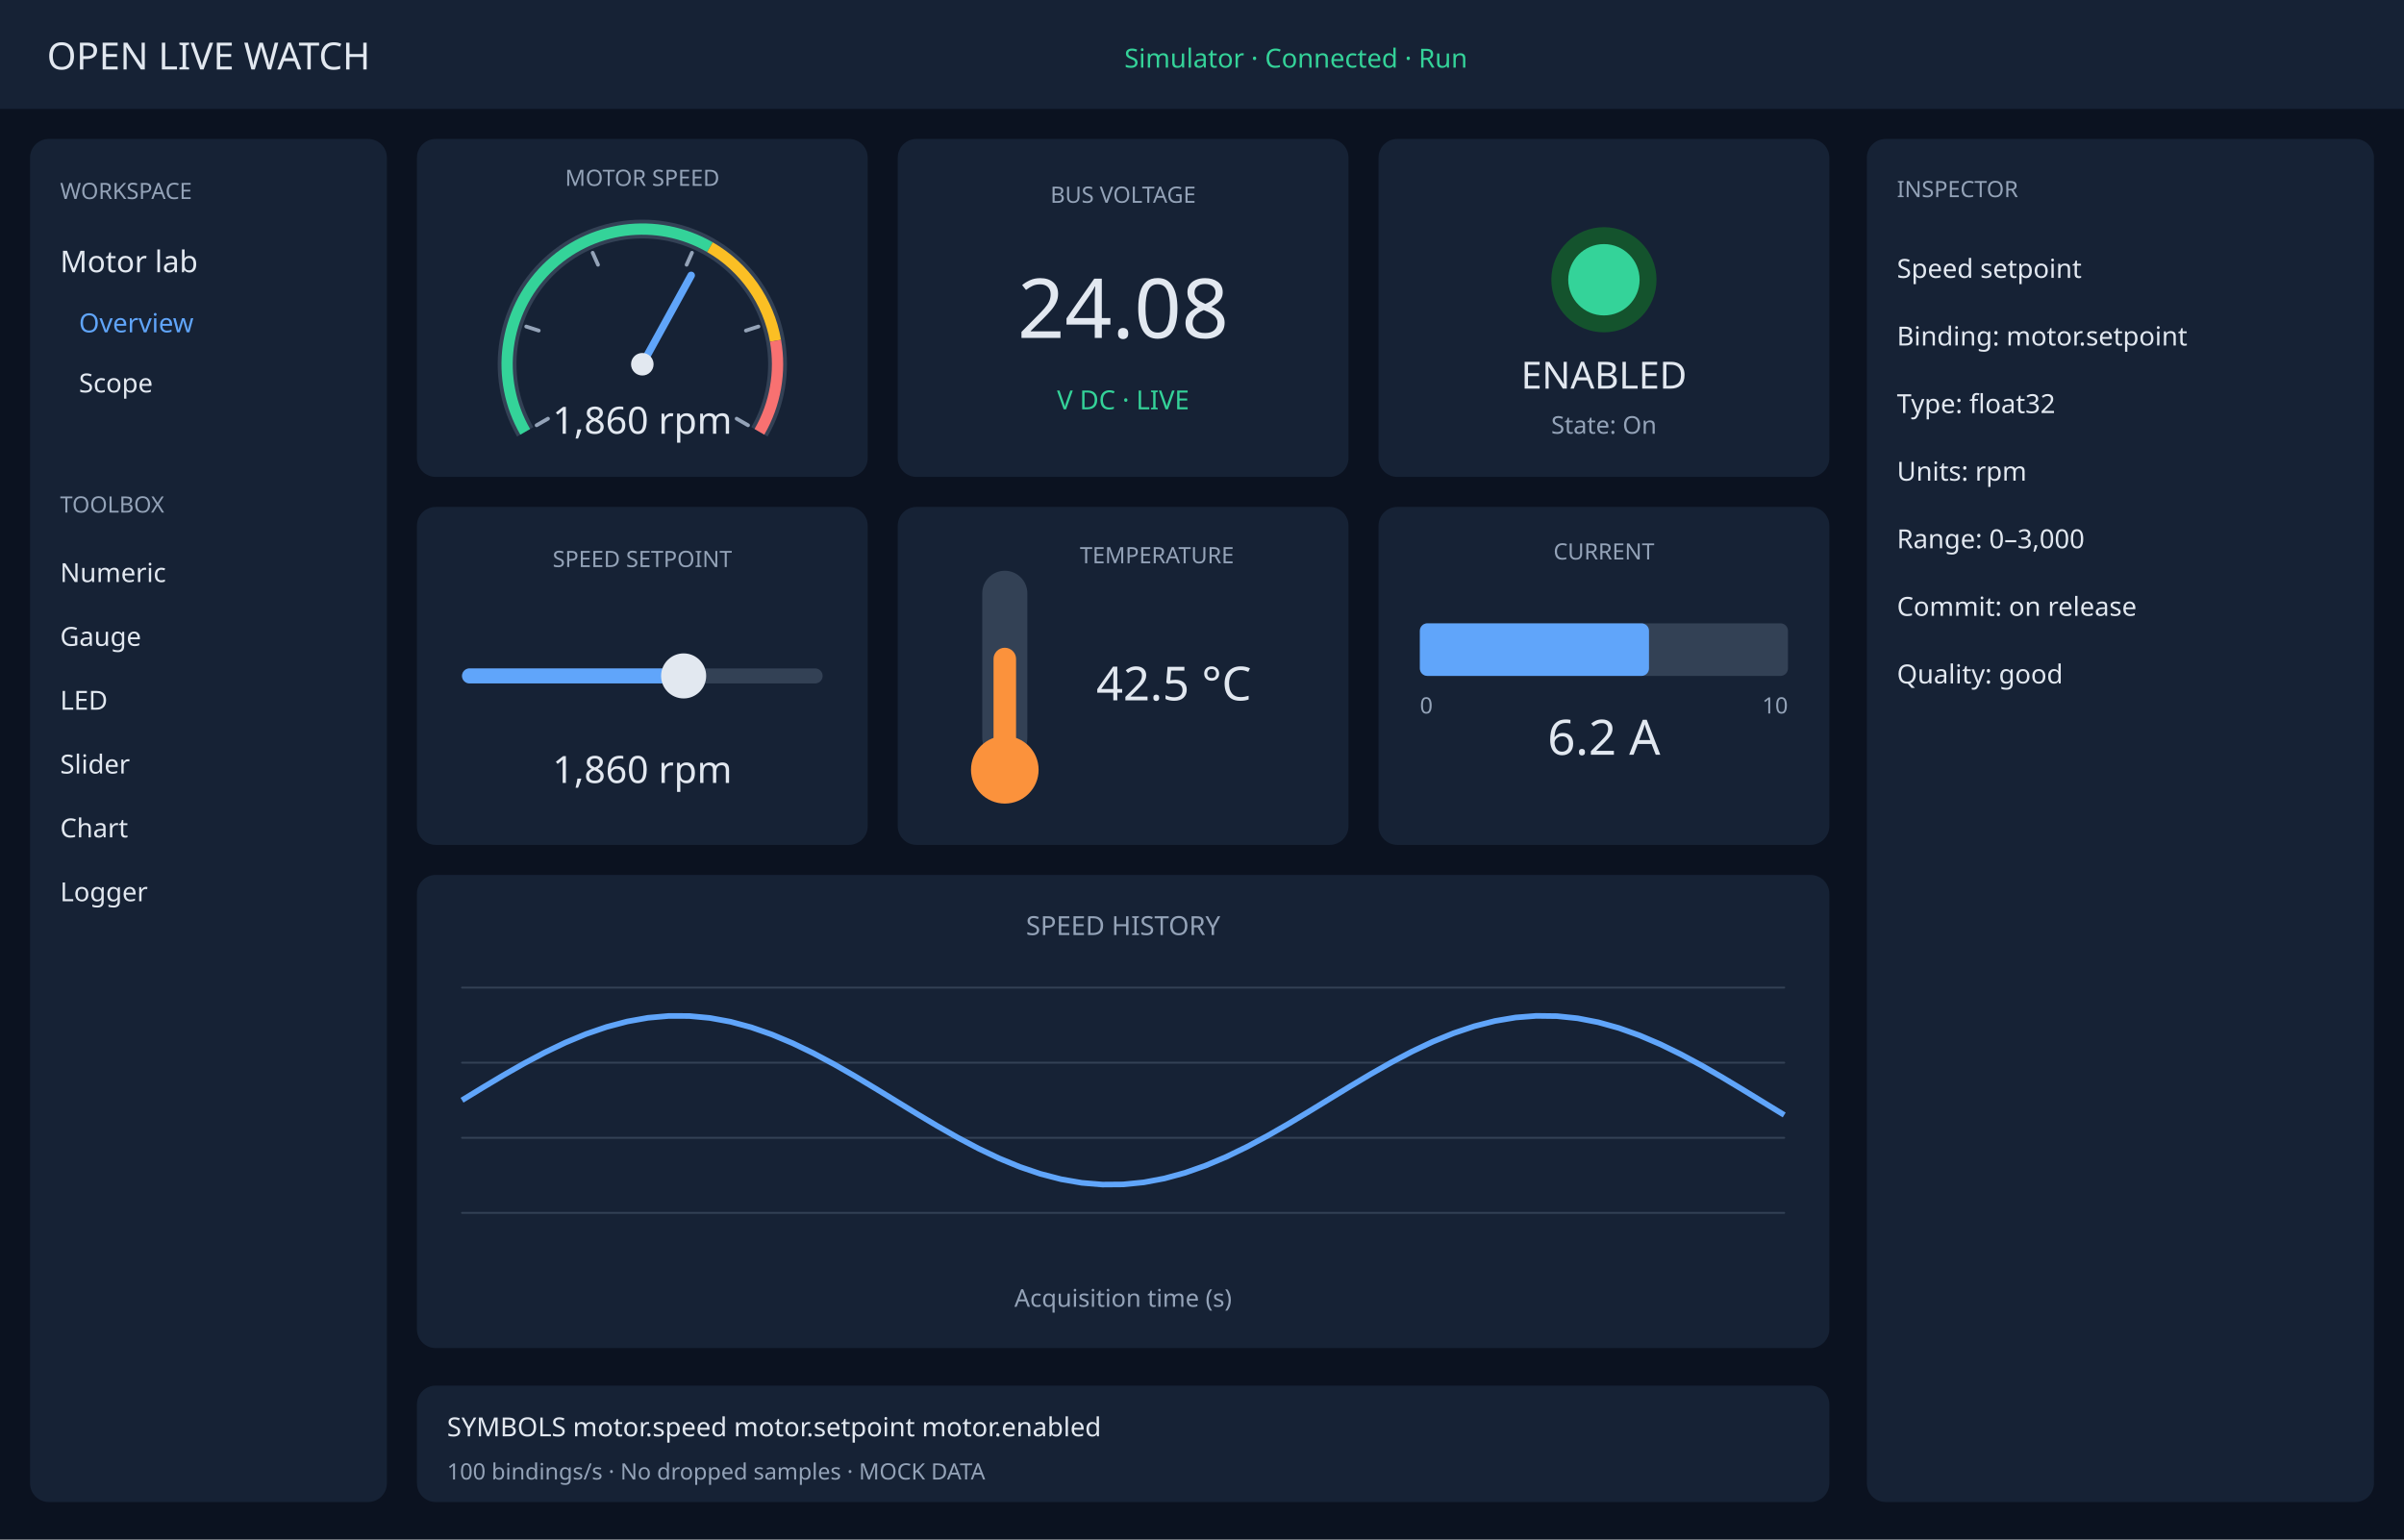
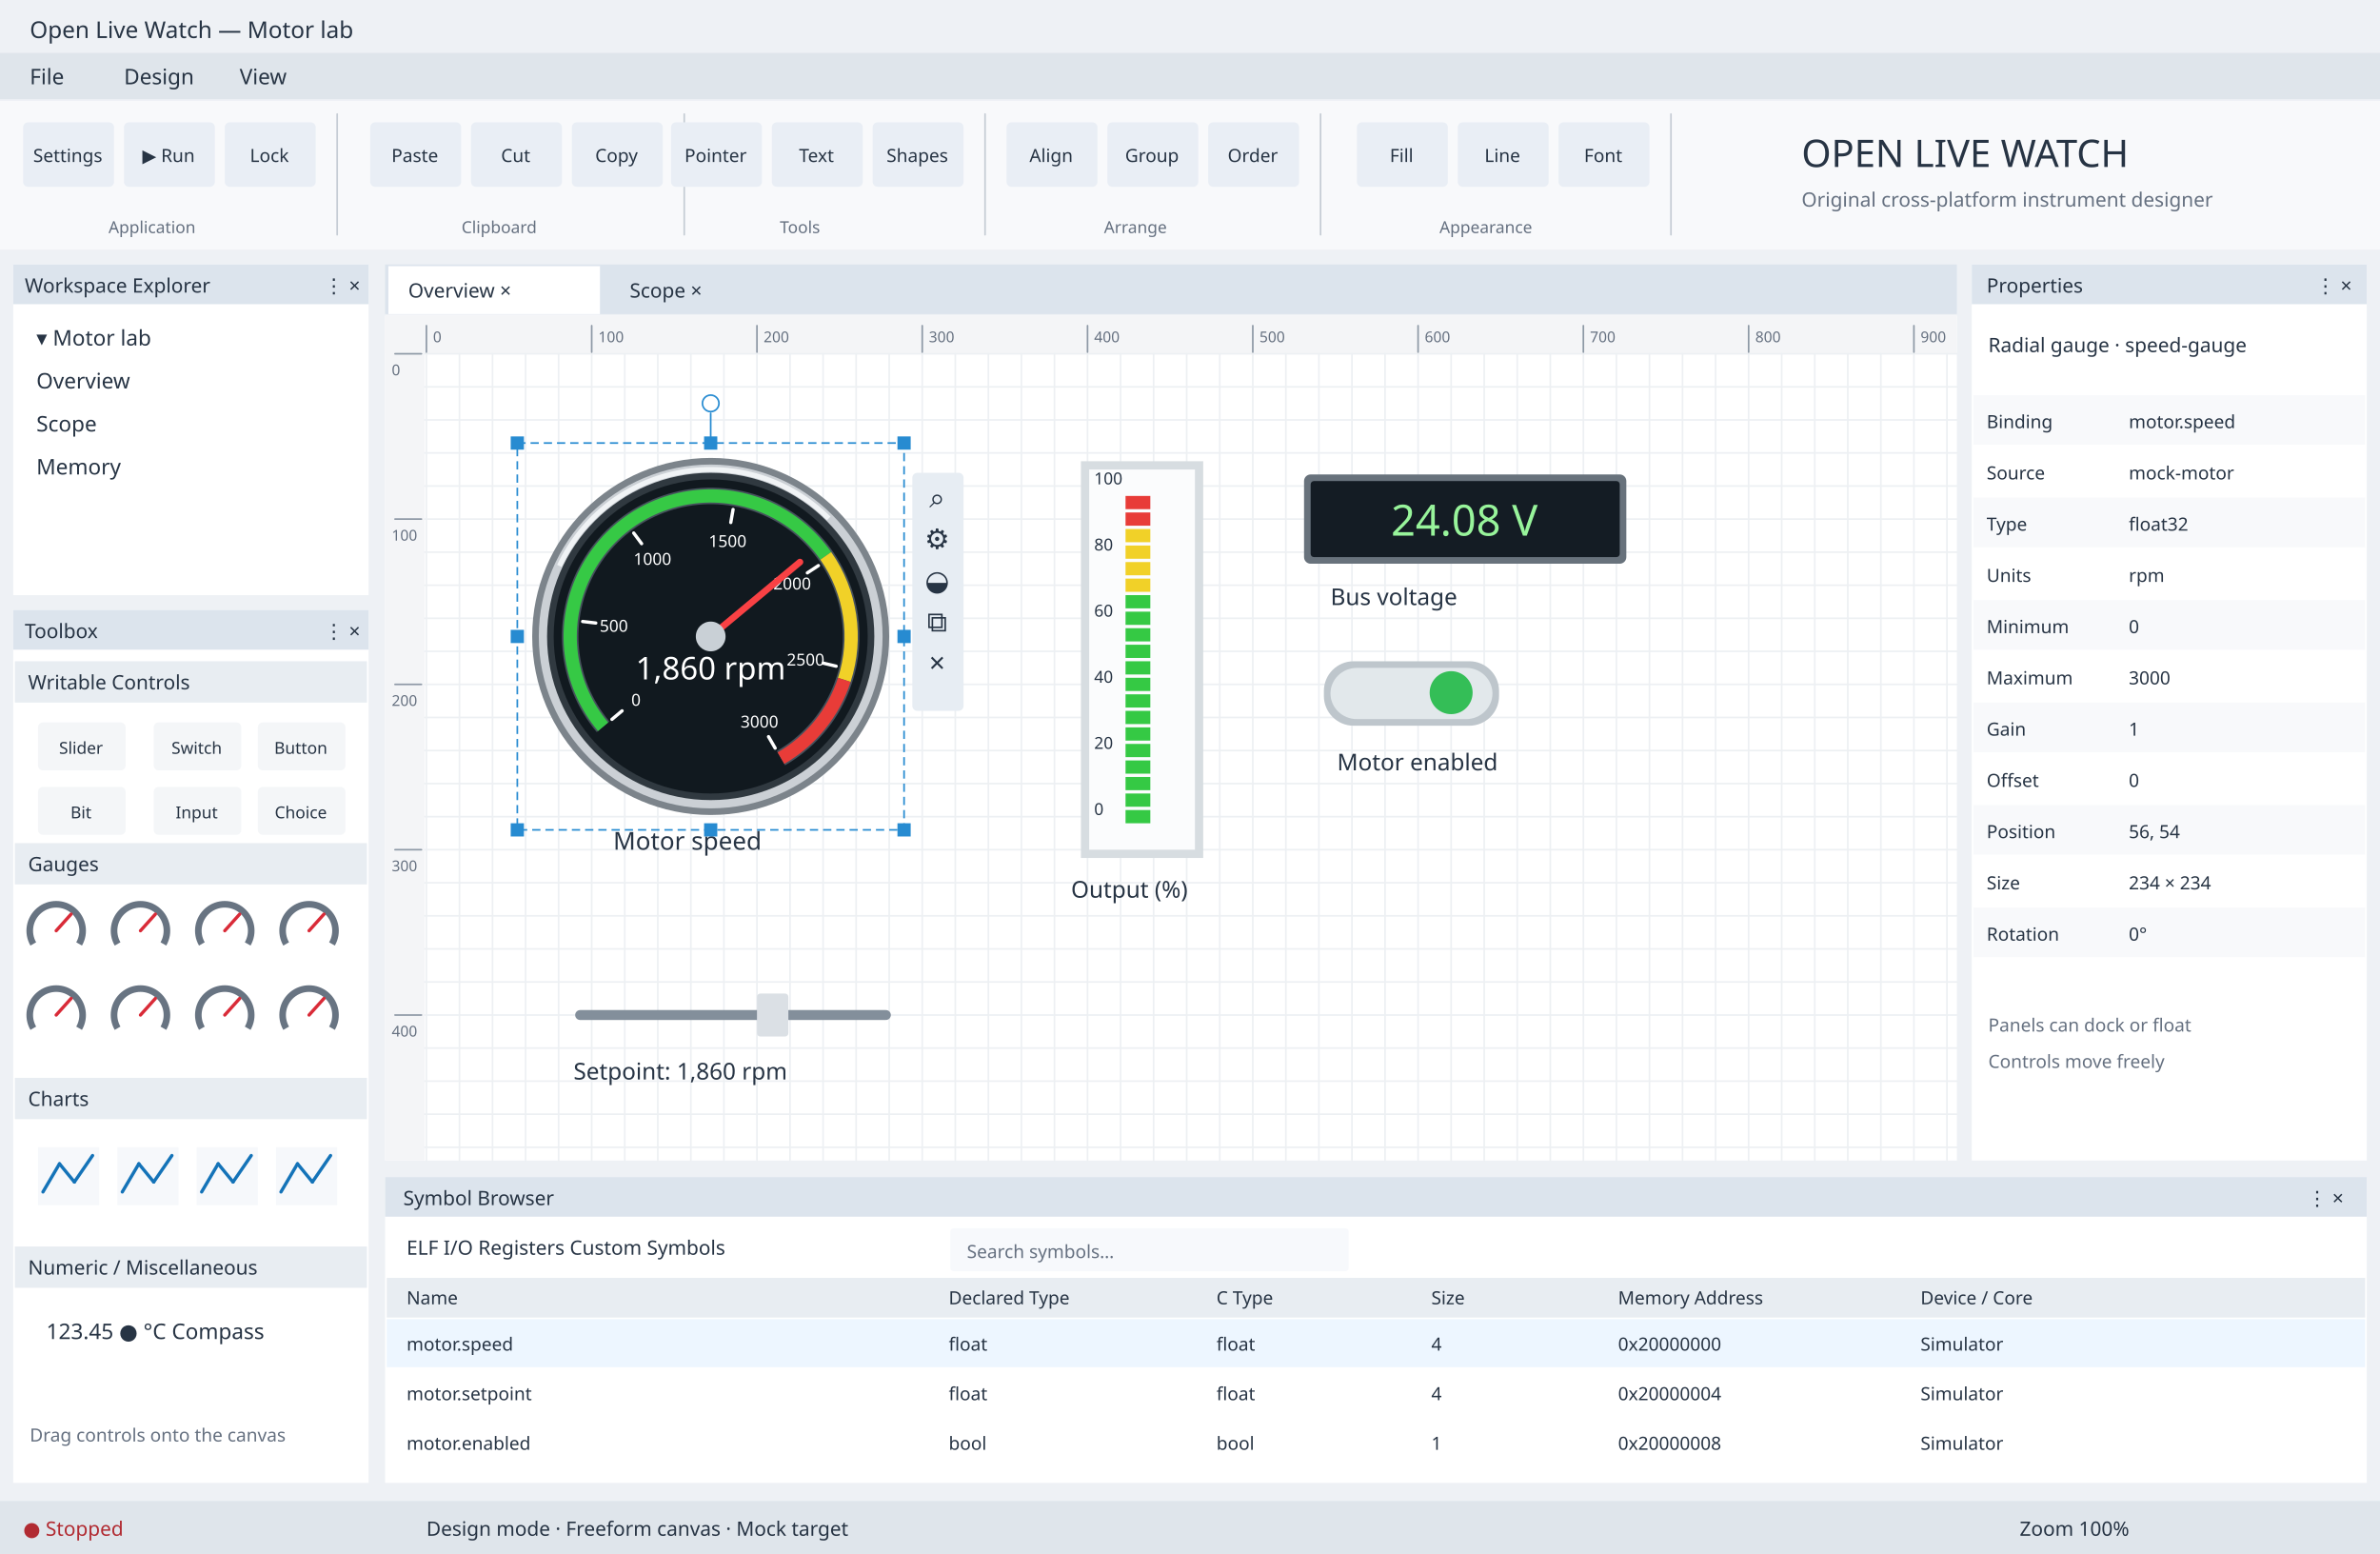
- <svg xmlns="http://www.w3.org/2000/svg" viewBox="0 0 1280 820" role="img" aria-label="dashboard-concept">
-   <rect x="0" y="0" width="1280" height="820" rx="0" fill="#0b1220" />
-   <rect x="0" y="0" width="1280" height="58" rx="0" fill="#162235" />
-   <text x="25" y="37" fill="#e2e8f0" font-family="sans-serif" font-size="20" text-anchor="start">OPEN LIVE WATCH</text>
-   <text x="690" y="36" fill="#34d399" font-family="sans-serif" font-size="14" text-anchor="middle">Simulator · Connected · Run</text>
-   <rect x="16" y="74" width="190" height="726" rx="10" fill="#162235" />
-   <text x="32" y="106" fill="#94a3b8" font-family="sans-serif" font-size="12" text-anchor="start">WORKSPACE</text>
-   <text x="32" y="145" fill="#e2e8f0" font-family="sans-serif" font-size="16" text-anchor="start">Motor lab</text>
-   <text x="42" y="177" fill="#60a5fa" font-family="sans-serif" font-size="14" text-anchor="start">Overview</text>
-   <text x="42" y="209" fill="#e2e8f0" font-family="sans-serif" font-size="14" text-anchor="start">Scope</text>
-   <text x="32" y="273" fill="#94a3b8" font-family="sans-serif" font-size="12" text-anchor="start">TOOLBOX</text>
-   <text x="32" y="310" fill="#e2e8f0" font-family="sans-serif" font-size="14" text-anchor="start">Numeric</text>
-   <text x="32" y="344" fill="#e2e8f0" font-family="sans-serif" font-size="14" text-anchor="start">Gauge</text>
-   <text x="32" y="378" fill="#e2e8f0" font-family="sans-serif" font-size="14" text-anchor="start">LED</text>
-   <text x="32" y="412" fill="#e2e8f0" font-family="sans-serif" font-size="14" text-anchor="start">Slider</text>
-   <text x="32" y="446" fill="#e2e8f0" font-family="sans-serif" font-size="14" text-anchor="start">Chart</text>
-   <text x="32" y="480" fill="#e2e8f0" font-family="sans-serif" font-size="14" text-anchor="start">Logger</text>
-   <g transform="translate(222 74)">
-     <rect x="0" y="0" width="240" height="180" rx="10" fill="#162235" />
-     <text x="120" y="25" fill="#94a3b8" font-family="sans-serif" font-size="12" text-anchor="middle">MOTOR SPEED</text>
-     <path d="M57.65 156.00A72 72 0 1 1 182.35 156.00" fill="none" stroke="#334155" stroke-width="10" />
-     <path d="M57.65 156.00A72 72 0 0 1 156.00 57.65" fill="none" stroke="#34d399" stroke-width="6" />
-     <path d="M156.00 57.65A72 72 0 0 1 190.91 107.50" fill="none" stroke="#fbbf24" stroke-width="6" />
-     <path d="M190.91 107.50A72 72 0 0 1 182.35 156.00" fill="none" stroke="#f87171" stroke-width="6" />
-     <path d="M69.771 149.0L63.708 152.5" fill="none" stroke="#94a3b8" stroke-width="2" stroke-linecap="round" />
-     <path d="M64.839 102.077L58.181 99.914" fill="none" stroke="#94a3b8" stroke-width="2" stroke-linecap="round" />
-     <path d="M96.409 67.014L93.562 60.62" fill="none" stroke="#94a3b8" stroke-width="2" stroke-linecap="round" />
-     <path d="M143.591 67.014L146.438 60.62" fill="none" stroke="#94a3b8" stroke-width="2" stroke-linecap="round" />
-     <path d="M175.161 102.077L181.819 99.914" fill="none" stroke="#94a3b8" stroke-width="2" stroke-linecap="round" />
-     <path d="M170.229 149.0L176.292 152.5" fill="none" stroke="#94a3b8" stroke-width="2" stroke-linecap="round" />
-     <path d="M120 120L146.015 72.679" fill="none" stroke="#60a5fa" stroke-width="4" stroke-linecap="round" />
-     <circle cx="120" cy="120" r="6" fill="#e2e8f0" />
-     <text x="120" y="157" fill="#e2e8f0" font-family="sans-serif" font-size="20" text-anchor="middle">1,860 rpm</text>
-   </g>
-   <g transform="translate(478 74)">
-     <rect x="0" y="0" width="240" height="180" rx="10" fill="#162235" />
-     <text x="120" y="34" fill="#94a3b8" font-family="sans-serif" font-size="12" text-anchor="middle">BUS VOLTAGE</text>
-     <text x="120" y="106" fill="#e2e8f0" font-family="sans-serif" font-size="44" text-anchor="middle">24.08</text>
-     <text x="120" y="144" fill="#34d399" font-family="sans-serif" font-size="14" text-anchor="middle">V DC · LIVE</text>
-   </g>
-   <g transform="translate(734 74)">
-     <rect x="0" y="0" width="240" height="180" rx="10" fill="#162235" />
-     <circle cx="120" cy="75" r="28" fill="#14532d" />
-     <circle cx="120" cy="75" r="19" fill="#34d399" />
-     <text x="120" y="133" fill="#e2e8f0" font-family="sans-serif" font-size="20" text-anchor="middle">ENABLED</text>
-     <text x="120" y="157" fill="#94a3b8" font-family="sans-serif" font-size="13" text-anchor="middle">State: On</text>
-   </g>
-   <g transform="translate(222 270)">
-     <rect x="0" y="0" width="240" height="180" rx="10" fill="#162235" />
-     <text x="120" y="32" fill="#94a3b8" font-family="sans-serif" font-size="12" text-anchor="middle">SPEED SETPOINT</text>
-     <path d="M28 90L212 90" fill="none" stroke="#334155" stroke-width="8" stroke-linecap="round" />
-     <path d="M28 90L142 90" fill="none" stroke="#60a5fa" stroke-width="8" stroke-linecap="round" />
-     <circle cx="142" cy="90" r="12" fill="#e2e8f0" />
-     <text x="120" y="147" fill="#e2e8f0" font-family="sans-serif" font-size="20" text-anchor="middle">1,860 rpm</text>
-   </g>
-   <g transform="translate(478 270)">
-     <rect x="0" y="0" width="240" height="180" rx="10" fill="#162235" />
-     <text x="138" y="30" fill="#94a3b8" font-family="sans-serif" font-size="12" text-anchor="middle">TEMPERATURE</text>
-     <rect x="45" y="34" width="24" height="101" rx="12" fill="#334155" />
-     <rect x="51" y="75" width="12" height="69" rx="6" fill="#fb923c" />
-     <circle cx="57" cy="140" r="18" fill="#fb923c" />
-     <text x="147" y="103" fill="#e2e8f0" font-family="sans-serif" font-size="25" text-anchor="middle">42.5 °C</text>
-   </g>
-   <g transform="translate(734 270)">
-     <rect x="0" y="0" width="240" height="180" rx="10" fill="#162235" />
-     <text x="120" y="28" fill="#94a3b8" font-family="sans-serif" font-size="12" text-anchor="middle">CURRENT</text>
-     <rect x="22" y="62" width="196" height="28" rx="4" fill="#334155" />
-     <rect x="22" y="62" width="122" height="28" rx="4" fill="#60a5fa" />
-     <text x="120" y="132" fill="#e2e8f0" font-family="sans-serif" font-size="26" text-anchor="middle">6.2 A</text>
-     <text x="22" y="110" fill="#94a3b8" font-family="sans-serif" font-size="12" text-anchor="start">0</text>
-     <text x="218" y="110" fill="#94a3b8" font-family="sans-serif" font-size="12" text-anchor="end">10</text>
-   </g>
-   <rect x="222" y="466" width="752" height="252" rx="10" fill="#162235" />
-   <text x="598" y="498" fill="#94a3b8" font-family="sans-serif" font-size="14" text-anchor="middle">SPEED HISTORY</text>
-   <path d="M246 526L950 526" fill="none" stroke="#334155" stroke-width="1" stroke-linecap="round" />
-   <path d="M246 566L950 566" fill="none" stroke="#334155" stroke-width="1" stroke-linecap="round" />
-   <path d="M246 606L950 606" fill="none" stroke="#334155" stroke-width="1" stroke-linecap="round" />
-   <path d="M246 646L950 646" fill="none" stroke="#334155" stroke-width="1" stroke-linecap="round" />
-   <polyline points="246,586.0 257,579.275 268,572.702 279,566.427 290,560.591 301,555.326 312,550.75 323,546.966 334,544.058 345,542.092 356,541.113 367,541.141 378,542.177 389,544.197 400,547.156 411,550.987 422,555.604 433,560.904 444,566.768 455,573.063 466,579.65 477,586.378 488,593.099 499,599.659 510,605.913 521,611.72 532,616.949 543,621.484 554,625.221 565,628.077 576,629.989 587,630.912 598,630.827 609,629.736 620,627.662 631,624.652 642,620.774 653,616.116 664,610.781 675,604.889 686,598.574 697,591.976 708,585.243 719,578.528 730,571.981 741,565.748 752,559.97 763,554.777 774,550.285 785,546.595 796,543.79 807,541.933 818,541.066 829,541.207 840,542.355 851,544.483 862,547.543 873,551.467 884,556.166 895,561.536 906,567.455 917,573.79 928,580.4 939,587.135 950,593.845" fill="none" stroke="#60a5fa" stroke-width="3" />
-   <text x="598" y="696" fill="#94a3b8" font-family="sans-serif" font-size="13" text-anchor="middle">Acquisition time (s)</text>
-   <rect x="994" y="74" width="270" height="726" rx="10" fill="#162235" />
-   <text x="1010" y="105" fill="#94a3b8" font-family="sans-serif" font-size="12" text-anchor="start">INSPECTOR</text>
-   <text x="1010" y="148" fill="#e2e8f0" font-family="sans-serif" font-size="14" text-anchor="start">Speed setpoint</text>
-   <text x="1010" y="184" fill="#e2e8f0" font-family="sans-serif" font-size="14" text-anchor="start">Binding: motor.setpoint</text>
-   <text x="1010" y="220" fill="#e2e8f0" font-family="sans-serif" font-size="14" text-anchor="start">Type: float32</text>
-   <text x="1010" y="256" fill="#e2e8f0" font-family="sans-serif" font-size="14" text-anchor="start">Units: rpm</text>
-   <text x="1010" y="292" fill="#e2e8f0" font-family="sans-serif" font-size="14" text-anchor="start">Range: 0–3,000</text>
-   <text x="1010" y="328" fill="#e2e8f0" font-family="sans-serif" font-size="14" text-anchor="start">Commit: on release</text>
-   <text x="1010" y="364" fill="#e2e8f0" font-family="sans-serif" font-size="14" text-anchor="start">Quality: good</text>
-   <rect x="222" y="738" width="752" height="62" rx="10" fill="#162235" />
-   <text x="238" y="765" fill="#e2e8f0" font-family="sans-serif" font-size="14" text-anchor="start">SYMBOLS   motor.speed   motor.setpoint   motor.enabled</text>
-   <text x="238" y="788" fill="#94a3b8" font-family="sans-serif" font-size="12" text-anchor="start">100 bindings/s · No dropped samples · MOCK DATA</text>
+ <svg xmlns="http://www.w3.org/2000/svg" viewBox="0 0 1440 940" role="img" aria-label="dashboard-concept">
+   <rect x="0" y="0" width="1440" height="940" rx="0" fill="#eef1f5" />
+   <text x="18" y="23" fill="#273444" font-family="sans-serif" font-size="14" text-anchor="start">Open Live Watch — Motor lab</text>
+   <rect x="0" y="32" width="1440" height="28" rx="0" fill="#dfe5eb" />
+   <text x="18" y="51" fill="#273444" font-family="sans-serif" font-size="13" text-anchor="start">File</text>
+   <text x="75" y="51" fill="#273444" font-family="sans-serif" font-size="13" text-anchor="start">Design</text>
+   <text x="145" y="51" fill="#273444" font-family="sans-serif" font-size="13" text-anchor="start">View</text>
+   <rect x="0" y="61" width="1440" height="90" rx="0" fill="#f8f9fb" />
+   <path d="M204 69L204 142" fill="none" stroke="#c5ccd4" stroke-width="1" stroke-linecap="round" />
+   <text x="92" y="141" fill="#657080" font-family="sans-serif" font-size="10" text-anchor="middle">Application</text>
+   <rect x="14" y="74" width="55" height="39" rx="3" fill="#e9eef5" />
+   <text x="41" y="98" fill="#273444" font-family="sans-serif" font-size="11" text-anchor="middle">Settings</text>
+   <rect x="75" y="74" width="55" height="39" rx="3" fill="#e9eef5" />
+   <text x="102" y="98" fill="#273444" font-family="sans-serif" font-size="11" text-anchor="middle">▶ Run</text>
+   <rect x="136" y="74" width="55" height="39" rx="3" fill="#e9eef5" />
+   <text x="163" y="98" fill="#273444" font-family="sans-serif" font-size="11" text-anchor="middle">Lock</text>
+   <path d="M414 69L414 142" fill="none" stroke="#c5ccd4" stroke-width="1" stroke-linecap="round" />
+   <text x="302" y="141" fill="#657080" font-family="sans-serif" font-size="10" text-anchor="middle">Clipboard</text>
+   <rect x="224" y="74" width="55" height="39" rx="3" fill="#e9eef5" />
+   <text x="251" y="98" fill="#273444" font-family="sans-serif" font-size="11" text-anchor="middle">Paste</text>
+   <rect x="285" y="74" width="55" height="39" rx="3" fill="#e9eef5" />
+   <text x="312" y="98" fill="#273444" font-family="sans-serif" font-size="11" text-anchor="middle">Cut</text>
+   <rect x="346" y="74" width="55" height="39" rx="3" fill="#e9eef5" />
+   <text x="373" y="98" fill="#273444" font-family="sans-serif" font-size="11" text-anchor="middle">Copy</text>
+   <path d="M596 69L596 142" fill="none" stroke="#c5ccd4" stroke-width="1" stroke-linecap="round" />
+   <text x="484" y="141" fill="#657080" font-family="sans-serif" font-size="10" text-anchor="middle">Tools</text>
+   <rect x="406" y="74" width="55" height="39" rx="3" fill="#e9eef5" />
+   <text x="433" y="98" fill="#273444" font-family="sans-serif" font-size="11" text-anchor="middle">Pointer</text>
+   <rect x="467" y="74" width="55" height="39" rx="3" fill="#e9eef5" />
+   <text x="494" y="98" fill="#273444" font-family="sans-serif" font-size="11" text-anchor="middle">Text</text>
+   <rect x="528" y="74" width="55" height="39" rx="3" fill="#e9eef5" />
+   <text x="555" y="98" fill="#273444" font-family="sans-serif" font-size="11" text-anchor="middle">Shapes</text>
+   <path d="M799 69L799 142" fill="none" stroke="#c5ccd4" stroke-width="1" stroke-linecap="round" />
+   <text x="687" y="141" fill="#657080" font-family="sans-serif" font-size="10" text-anchor="middle">Arrange</text>
+   <rect x="609" y="74" width="55" height="39" rx="3" fill="#e9eef5" />
+   <text x="636" y="98" fill="#273444" font-family="sans-serif" font-size="11" text-anchor="middle">Align</text>
+   <rect x="670" y="74" width="55" height="39" rx="3" fill="#e9eef5" />
+   <text x="697" y="98" fill="#273444" font-family="sans-serif" font-size="11" text-anchor="middle">Group</text>
+   <rect x="731" y="74" width="55" height="39" rx="3" fill="#e9eef5" />
+   <text x="758" y="98" fill="#273444" font-family="sans-serif" font-size="11" text-anchor="middle">Order</text>
+   <path d="M1011 69L1011 142" fill="none" stroke="#c5ccd4" stroke-width="1" stroke-linecap="round" />
+   <text x="899" y="141" fill="#657080" font-family="sans-serif" font-size="10" text-anchor="middle">Appearance</text>
+   <rect x="821" y="74" width="55" height="39" rx="3" fill="#e9eef5" />
+   <text x="848" y="98" fill="#273444" font-family="sans-serif" font-size="11" text-anchor="middle">Fill</text>
+   <rect x="882" y="74" width="55" height="39" rx="3" fill="#e9eef5" />
+   <text x="909" y="98" fill="#273444" font-family="sans-serif" font-size="11" text-anchor="middle">Line</text>
+   <rect x="943" y="74" width="55" height="39" rx="3" fill="#e9eef5" />
+   <text x="970" y="98" fill="#273444" font-family="sans-serif" font-size="11" text-anchor="middle">Font</text>
+   <text x="1090" y="101" fill="#273444" font-family="sans-serif" font-size="23" text-anchor="start">OPEN LIVE WATCH</text>
+   <text x="1090" y="125" fill="#657080" font-family="sans-serif" font-size="12" text-anchor="start">Original cross-platform instrument designer</text>
+   <rect x="8" y="160" width="215" height="200" rx="0" fill="white" />
+   <rect x="8" y="160" width="215" height="24" rx="0" fill="#dce4ed" />
+   <text x="15" y="177" fill="#273444" font-family="sans-serif" font-size="12" text-anchor="start">Workspace Explorer</text>
+   <text x="196" y="177" fill="#273444" font-family="sans-serif" font-size="12" text-anchor="start">⋮ ×</text>
+   <text x="22" y="209" fill="#273444" font-family="sans-serif" font-size="13" text-anchor="start">▾ Motor lab</text>
+   <text x="22" y="235" fill="#273444" font-family="sans-serif" font-size="13" text-anchor="start">    Overview</text>
+   <text x="22" y="261" fill="#273444" font-family="sans-serif" font-size="13" text-anchor="start">    Scope</text>
+   <text x="22" y="287" fill="#273444" font-family="sans-serif" font-size="13" text-anchor="start">    Memory</text>
+   <rect x="8" y="369" width="215" height="528" rx="0" fill="white" />
+   <rect x="8" y="369" width="215" height="24" rx="0" fill="#dce4ed" />
+   <text x="15" y="386" fill="#273444" font-family="sans-serif" font-size="12" text-anchor="start">Toolbox</text>
+   <text x="196" y="386" fill="#273444" font-family="sans-serif" font-size="12" text-anchor="start">⋮ ×</text>
+   <rect x="9" y="400" width="213" height="25" rx="0" fill="#e8edf2" />
+   <text x="17" y="417" fill="#273444" font-family="sans-serif" font-size="12" text-anchor="start">Writable Controls</text>
+   <rect x="9" y="510" width="213" height="25" rx="0" fill="#e8edf2" />
+   <text x="17" y="527" fill="#273444" font-family="sans-serif" font-size="12" text-anchor="start">Gauges</text>
+   <rect x="9" y="652" width="213" height="25" rx="0" fill="#e8edf2" />
+   <text x="17" y="669" fill="#273444" font-family="sans-serif" font-size="12" text-anchor="start">Charts</text>
+   <rect x="9" y="754" width="213" height="25" rx="0" fill="#e8edf2" />
+   <text x="17" y="771" fill="#273444" font-family="sans-serif" font-size="12" text-anchor="start">Numeric / Miscellaneous</text>
+   <rect x="23" y="437" width="53" height="29" rx="3" fill="#f4f6f8" />
+   <text x="49" y="456" fill="#273444" font-family="sans-serif" font-size="10" text-anchor="middle">Slider</text>
+   <rect x="93" y="437" width="53" height="29" rx="3" fill="#f4f6f8" />
+   <text x="119" y="456" fill="#273444" font-family="sans-serif" font-size="10" text-anchor="middle">Switch</text>
+   <rect x="156" y="437" width="53" height="29" rx="3" fill="#f4f6f8" />
+   <text x="182" y="456" fill="#273444" font-family="sans-serif" font-size="10" text-anchor="middle">Button</text>
+   <rect x="23" y="476" width="53" height="29" rx="3" fill="#f4f6f8" />
+   <text x="49" y="495" fill="#273444" font-family="sans-serif" font-size="10" text-anchor="middle">Bit</text>
+   <rect x="93" y="476" width="53" height="29" rx="3" fill="#f4f6f8" />
+   <text x="119" y="495" fill="#273444" font-family="sans-serif" font-size="10" text-anchor="middle">Input</text>
+   <rect x="156" y="476" width="53" height="29" rx="3" fill="#f4f6f8" />
+   <text x="182" y="495" fill="#273444" font-family="sans-serif" font-size="10" text-anchor="middle">Choice</text>
+   <path d="M20.14 571.00A16 16 0 1 1 47.86 571.00" fill="none" stroke="#687482" stroke-width="4" />
+   <path d="M34 563L43 553" fill="none" stroke="#d92b38" stroke-width="2" stroke-linecap="round" />
+   <path d="M71.14 571.00A16 16 0 1 1 98.86 571.00" fill="none" stroke="#687482" stroke-width="4" />
+   <path d="M85 563L94 553" fill="none" stroke="#d92b38" stroke-width="2" stroke-linecap="round" />
+   <path d="M122.14 571.00A16 16 0 1 1 149.86 571.00" fill="none" stroke="#687482" stroke-width="4" />
+   <path d="M136 563L145 553" fill="none" stroke="#d92b38" stroke-width="2" stroke-linecap="round" />
+   <path d="M173.14 571.00A16 16 0 1 1 200.86 571.00" fill="none" stroke="#687482" stroke-width="4" />
+   <path d="M187 563L196 553" fill="none" stroke="#d92b38" stroke-width="2" stroke-linecap="round" />
+   <path d="M20.14 622.00A16 16 0 1 1 47.86 622.00" fill="none" stroke="#687482" stroke-width="4" />
+   <path d="M34 614L43 604" fill="none" stroke="#d92b38" stroke-width="2" stroke-linecap="round" />
+   <path d="M71.14 622.00A16 16 0 1 1 98.86 622.00" fill="none" stroke="#687482" stroke-width="4" />
+   <path d="M85 614L94 604" fill="none" stroke="#d92b38" stroke-width="2" stroke-linecap="round" />
+   <path d="M122.14 622.00A16 16 0 1 1 149.86 622.00" fill="none" stroke="#687482" stroke-width="4" />
+   <path d="M136 614L145 604" fill="none" stroke="#d92b38" stroke-width="2" stroke-linecap="round" />
+   <path d="M173.14 622.00A16 16 0 1 1 200.86 622.00" fill="none" stroke="#687482" stroke-width="4" />
+   <path d="M187 614L196 604" fill="none" stroke="#d92b38" stroke-width="2" stroke-linecap="round" />
+   <rect x="23" y="694" width="37" height="35" rx="0" fill="#f6f8fb" />
+   <path d="M26 721L36 704" fill="none" stroke="#1473b8" stroke-width="2" stroke-linecap="round" />
+   <path d="M36 704L45 715" fill="none" stroke="#1473b8" stroke-width="2" stroke-linecap="round" />
+   <path d="M45 715L56 699" fill="none" stroke="#1473b8" stroke-width="2" stroke-linecap="round" />
+   <rect x="71" y="694" width="37" height="35" rx="0" fill="#f6f8fb" />
+   <path d="M74 721L84 704" fill="none" stroke="#1473b8" stroke-width="2" stroke-linecap="round" />
+   <path d="M84 704L93 715" fill="none" stroke="#1473b8" stroke-width="2" stroke-linecap="round" />
+   <path d="M93 715L104 699" fill="none" stroke="#1473b8" stroke-width="2" stroke-linecap="round" />
+   <rect x="119" y="694" width="37" height="35" rx="0" fill="#f6f8fb" />
+   <path d="M122 721L132 704" fill="none" stroke="#1473b8" stroke-width="2" stroke-linecap="round" />
+   <path d="M132 704L141 715" fill="none" stroke="#1473b8" stroke-width="2" stroke-linecap="round" />
+   <path d="M141 715L152 699" fill="none" stroke="#1473b8" stroke-width="2" stroke-linecap="round" />
+   <rect x="167" y="694" width="37" height="35" rx="0" fill="#f6f8fb" />
+   <path d="M170 721L180 704" fill="none" stroke="#1473b8" stroke-width="2" stroke-linecap="round" />
+   <path d="M180 704L189 715" fill="none" stroke="#1473b8" stroke-width="2" stroke-linecap="round" />
+   <path d="M189 715L200 699" fill="none" stroke="#1473b8" stroke-width="2" stroke-linecap="round" />
+   <text x="28" y="810" fill="#273444" font-family="sans-serif" font-size="13" text-anchor="start">123.45   ●   °C   Compass</text>
+   <text x="18" y="872" fill="#657080" font-family="sans-serif" font-size="11" text-anchor="start">Drag controls onto the canvas</text>
+   <rect x="233" y="160" width="951" height="30" rx="0" fill="#dce4ed" />
+   <rect x="235" y="161" width="128" height="29" rx="0" fill="white" />
+   <text x="247" y="180" fill="#273444" font-family="sans-serif" font-size="12" text-anchor="start">Overview  ×</text>
+   <text x="381" y="180" fill="#273444" font-family="sans-serif" font-size="12" text-anchor="start">Scope  ×</text>
+   <rect x="233" y="191" width="951" height="511" rx="0" fill="white" />
+   <rect x="233" y="191" width="951" height="23" rx="0" fill="#f4f5f7" />
+   <rect x="233" y="191" width="24" height="511" rx="0" fill="#f4f5f7" />
+   <path d="M258 214L258 702" fill="none" stroke="#edf0f3" stroke-width="1" stroke-linecap="round" />
+   <path d="M278 214L278 702" fill="none" stroke="#edf0f3" stroke-width="1" stroke-linecap="round" />
+   <path d="M298 214L298 702" fill="none" stroke="#edf0f3" stroke-width="1" stroke-linecap="round" />
+   <path d="M318 214L318 702" fill="none" stroke="#edf0f3" stroke-width="1" stroke-linecap="round" />
+   <path d="M338 214L338 702" fill="none" stroke="#edf0f3" stroke-width="1" stroke-linecap="round" />
+   <path d="M358 214L358 702" fill="none" stroke="#edf0f3" stroke-width="1" stroke-linecap="round" />
+   <path d="M378 214L378 702" fill="none" stroke="#edf0f3" stroke-width="1" stroke-linecap="round" />
+   <path d="M398 214L398 702" fill="none" stroke="#edf0f3" stroke-width="1" stroke-linecap="round" />
+   <path d="M418 214L418 702" fill="none" stroke="#edf0f3" stroke-width="1" stroke-linecap="round" />
+   <path d="M438 214L438 702" fill="none" stroke="#edf0f3" stroke-width="1" stroke-linecap="round" />
+   <path d="M458 214L458 702" fill="none" stroke="#edf0f3" stroke-width="1" stroke-linecap="round" />
+   <path d="M478 214L478 702" fill="none" stroke="#edf0f3" stroke-width="1" stroke-linecap="round" />
+   <path d="M498 214L498 702" fill="none" stroke="#edf0f3" stroke-width="1" stroke-linecap="round" />
+   <path d="M518 214L518 702" fill="none" stroke="#edf0f3" stroke-width="1" stroke-linecap="round" />
+   <path d="M538 214L538 702" fill="none" stroke="#edf0f3" stroke-width="1" stroke-linecap="round" />
+   <path d="M558 214L558 702" fill="none" stroke="#edf0f3" stroke-width="1" stroke-linecap="round" />
+   <path d="M578 214L578 702" fill="none" stroke="#edf0f3" stroke-width="1" stroke-linecap="round" />
+   <path d="M598 214L598 702" fill="none" stroke="#edf0f3" stroke-width="1" stroke-linecap="round" />
+   <path d="M618 214L618 702" fill="none" stroke="#edf0f3" stroke-width="1" stroke-linecap="round" />
+   <path d="M638 214L638 702" fill="none" stroke="#edf0f3" stroke-width="1" stroke-linecap="round" />
+   <path d="M658 214L658 702" fill="none" stroke="#edf0f3" stroke-width="1" stroke-linecap="round" />
+   <path d="M678 214L678 702" fill="none" stroke="#edf0f3" stroke-width="1" stroke-linecap="round" />
+   <path d="M698 214L698 702" fill="none" stroke="#edf0f3" stroke-width="1" stroke-linecap="round" />
+   <path d="M718 214L718 702" fill="none" stroke="#edf0f3" stroke-width="1" stroke-linecap="round" />
+   <path d="M738 214L738 702" fill="none" stroke="#edf0f3" stroke-width="1" stroke-linecap="round" />
+   <path d="M758 214L758 702" fill="none" stroke="#edf0f3" stroke-width="1" stroke-linecap="round" />
+   <path d="M778 214L778 702" fill="none" stroke="#edf0f3" stroke-width="1" stroke-linecap="round" />
+   <path d="M798 214L798 702" fill="none" stroke="#edf0f3" stroke-width="1" stroke-linecap="round" />
+   <path d="M818 214L818 702" fill="none" stroke="#edf0f3" stroke-width="1" stroke-linecap="round" />
+   <path d="M838 214L838 702" fill="none" stroke="#edf0f3" stroke-width="1" stroke-linecap="round" />
+   <path d="M858 214L858 702" fill="none" stroke="#edf0f3" stroke-width="1" stroke-linecap="round" />
+   <path d="M878 214L878 702" fill="none" stroke="#edf0f3" stroke-width="1" stroke-linecap="round" />
+   <path d="M898 214L898 702" fill="none" stroke="#edf0f3" stroke-width="1" stroke-linecap="round" />
+   <path d="M918 214L918 702" fill="none" stroke="#edf0f3" stroke-width="1" stroke-linecap="round" />
+   <path d="M938 214L938 702" fill="none" stroke="#edf0f3" stroke-width="1" stroke-linecap="round" />
+   <path d="M958 214L958 702" fill="none" stroke="#edf0f3" stroke-width="1" stroke-linecap="round" />
+   <path d="M978 214L978 702" fill="none" stroke="#edf0f3" stroke-width="1" stroke-linecap="round" />
+   <path d="M998 214L998 702" fill="none" stroke="#edf0f3" stroke-width="1" stroke-linecap="round" />
+   <path d="M1018 214L1018 702" fill="none" stroke="#edf0f3" stroke-width="1" stroke-linecap="round" />
+   <path d="M1038 214L1038 702" fill="none" stroke="#edf0f3" stroke-width="1" stroke-linecap="round" />
+   <path d="M1058 214L1058 702" fill="none" stroke="#edf0f3" stroke-width="1" stroke-linecap="round" />
+   <path d="M1078 214L1078 702" fill="none" stroke="#edf0f3" stroke-width="1" stroke-linecap="round" />
+   <path d="M1098 214L1098 702" fill="none" stroke="#edf0f3" stroke-width="1" stroke-linecap="round" />
+   <path d="M1118 214L1118 702" fill="none" stroke="#edf0f3" stroke-width="1" stroke-linecap="round" />
+   <path d="M1138 214L1138 702" fill="none" stroke="#edf0f3" stroke-width="1" stroke-linecap="round" />
+   <path d="M1158 214L1158 702" fill="none" stroke="#edf0f3" stroke-width="1" stroke-linecap="round" />
+   <path d="M1178 214L1178 702" fill="none" stroke="#edf0f3" stroke-width="1" stroke-linecap="round" />
+   <path d="M257 214L1184 214" fill="none" stroke="#edf0f3" stroke-width="1" stroke-linecap="round" />
+   <path d="M257 234L1184 234" fill="none" stroke="#edf0f3" stroke-width="1" stroke-linecap="round" />
+   <path d="M257 254L1184 254" fill="none" stroke="#edf0f3" stroke-width="1" stroke-linecap="round" />
+   <path d="M257 274L1184 274" fill="none" stroke="#edf0f3" stroke-width="1" stroke-linecap="round" />
+   <path d="M257 294L1184 294" fill="none" stroke="#edf0f3" stroke-width="1" stroke-linecap="round" />
+   <path d="M257 314L1184 314" fill="none" stroke="#edf0f3" stroke-width="1" stroke-linecap="round" />
+   <path d="M257 334L1184 334" fill="none" stroke="#edf0f3" stroke-width="1" stroke-linecap="round" />
+   <path d="M257 354L1184 354" fill="none" stroke="#edf0f3" stroke-width="1" stroke-linecap="round" />
+   <path d="M257 374L1184 374" fill="none" stroke="#edf0f3" stroke-width="1" stroke-linecap="round" />
+   <path d="M257 394L1184 394" fill="none" stroke="#edf0f3" stroke-width="1" stroke-linecap="round" />
+   <path d="M257 414L1184 414" fill="none" stroke="#edf0f3" stroke-width="1" stroke-linecap="round" />
+   <path d="M257 434L1184 434" fill="none" stroke="#edf0f3" stroke-width="1" stroke-linecap="round" />
+   <path d="M257 454L1184 454" fill="none" stroke="#edf0f3" stroke-width="1" stroke-linecap="round" />
+   <path d="M257 474L1184 474" fill="none" stroke="#edf0f3" stroke-width="1" stroke-linecap="round" />
+   <path d="M257 494L1184 494" fill="none" stroke="#edf0f3" stroke-width="1" stroke-linecap="round" />
+   <path d="M257 514L1184 514" fill="none" stroke="#edf0f3" stroke-width="1" stroke-linecap="round" />
+   <path d="M257 534L1184 534" fill="none" stroke="#edf0f3" stroke-width="1" stroke-linecap="round" />
+   <path d="M257 554L1184 554" fill="none" stroke="#edf0f3" stroke-width="1" stroke-linecap="round" />
+   <path d="M257 574L1184 574" fill="none" stroke="#edf0f3" stroke-width="1" stroke-linecap="round" />
+   <path d="M257 594L1184 594" fill="none" stroke="#edf0f3" stroke-width="1" stroke-linecap="round" />
+   <path d="M257 614L1184 614" fill="none" stroke="#edf0f3" stroke-width="1" stroke-linecap="round" />
+   <path d="M257 634L1184 634" fill="none" stroke="#edf0f3" stroke-width="1" stroke-linecap="round" />
+   <path d="M257 654L1184 654" fill="none" stroke="#edf0f3" stroke-width="1" stroke-linecap="round" />
+   <path d="M257 674L1184 674" fill="none" stroke="#edf0f3" stroke-width="1" stroke-linecap="round" />
+   <path d="M257 694L1184 694" fill="none" stroke="#edf0f3" stroke-width="1" stroke-linecap="round" />
+   <path d="M258 197L258 213" fill="none" stroke="#8e99a6" stroke-width="1" stroke-linecap="round" />
+   <text x="262" y="207" fill="#657080" font-family="sans-serif" font-size="9" text-anchor="start">0</text>
+   <path d="M358 197L358 213" fill="none" stroke="#8e99a6" stroke-width="1" stroke-linecap="round" />
+   <text x="362" y="207" fill="#657080" font-family="sans-serif" font-size="9" text-anchor="start">100</text>
+   <path d="M458 197L458 213" fill="none" stroke="#8e99a6" stroke-width="1" stroke-linecap="round" />
+   <text x="462" y="207" fill="#657080" font-family="sans-serif" font-size="9" text-anchor="start">200</text>
+   <path d="M558 197L558 213" fill="none" stroke="#8e99a6" stroke-width="1" stroke-linecap="round" />
+   <text x="562" y="207" fill="#657080" font-family="sans-serif" font-size="9" text-anchor="start">300</text>
+   <path d="M658 197L658 213" fill="none" stroke="#8e99a6" stroke-width="1" stroke-linecap="round" />
+   <text x="662" y="207" fill="#657080" font-family="sans-serif" font-size="9" text-anchor="start">400</text>
+   <path d="M758 197L758 213" fill="none" stroke="#8e99a6" stroke-width="1" stroke-linecap="round" />
+   <text x="762" y="207" fill="#657080" font-family="sans-serif" font-size="9" text-anchor="start">500</text>
+   <path d="M858 197L858 213" fill="none" stroke="#8e99a6" stroke-width="1" stroke-linecap="round" />
+   <text x="862" y="207" fill="#657080" font-family="sans-serif" font-size="9" text-anchor="start">600</text>
+   <path d="M958 197L958 213" fill="none" stroke="#8e99a6" stroke-width="1" stroke-linecap="round" />
+   <text x="962" y="207" fill="#657080" font-family="sans-serif" font-size="9" text-anchor="start">700</text>
+   <path d="M1058 197L1058 213" fill="none" stroke="#8e99a6" stroke-width="1" stroke-linecap="round" />
+   <text x="1062" y="207" fill="#657080" font-family="sans-serif" font-size="9" text-anchor="start">800</text>
+   <path d="M1158 197L1158 213" fill="none" stroke="#8e99a6" stroke-width="1" stroke-linecap="round" />
+   <text x="1162" y="207" fill="#657080" font-family="sans-serif" font-size="9" text-anchor="start">900</text>
+   <path d="M239 214L255 214" fill="none" stroke="#8e99a6" stroke-width="1" stroke-linecap="round" />
+   <text x="237" y="227" fill="#657080" font-family="sans-serif" font-size="9" text-anchor="start">0</text>
+   <path d="M239 314L255 314" fill="none" stroke="#8e99a6" stroke-width="1" stroke-linecap="round" />
+   <text x="237" y="327" fill="#657080" font-family="sans-serif" font-size="9" text-anchor="start">100</text>
+   <path d="M239 414L255 414" fill="none" stroke="#8e99a6" stroke-width="1" stroke-linecap="round" />
+   <text x="237" y="427" fill="#657080" font-family="sans-serif" font-size="9" text-anchor="start">200</text>
+   <path d="M239 514L255 514" fill="none" stroke="#8e99a6" stroke-width="1" stroke-linecap="round" />
+   <text x="237" y="527" fill="#657080" font-family="sans-serif" font-size="9" text-anchor="start">300</text>
+   <path d="M239 614L255 614" fill="none" stroke="#8e99a6" stroke-width="1" stroke-linecap="round" />
+   <text x="237" y="627" fill="#657080" font-family="sans-serif" font-size="9" text-anchor="start">400</text>
+   <circle cx="430" cy="385" r="108" fill="#7c848b" />
+   <circle cx="430" cy="385" r="104" fill="#cbd0d5" />
+   <circle cx="430" cy="385" r="99" fill="#303940" />
+   <circle cx="430" cy="385" r="95" fill="#11191f" />
+   <path d="M338.46 342.32A101 101 0 0 1 501.42 313.58" fill="none" stroke="#f0f3f5" stroke-width="3" />
+   <path d="M364.89 439.64A85 85 0 1 1 472.50 458.61" fill="none" stroke="#46515c" stroke-width="10" />
+   <path d="M364.89 439.64A85 85 0 1 1 499.63 336.25" fill="none" stroke="#36c945" stroke-width="8" />
+   <path d="M499.63 336.25A85 85 0 0 1 510.84 411.27" fill="none" stroke="#f1d128" stroke-width="8" />
+   <path d="M510.84 411.27A85 85 0 0 1 472.50 458.61" fill="none" stroke="#e83c38" stroke-width="8" />
+   <path d="M376.377 429.995L370.249 435.137" fill="none" stroke="white" stroke-width="2" stroke-linecap="round" />
+   <text x="384.803" y="426.924" fill="white" font-family="sans-serif" font-size="10" text-anchor="middle">0</text>
+   <path d="M360.473 376.873L352.527 375.945" fill="none" stroke="white" stroke-width="2" stroke-linecap="round" />
+   <text x="371.399" y="382.151" fill="white" font-family="sans-serif" font-size="10" text-anchor="middle">500</text>
+   <path d="M388.199 328.851L383.422 322.434" fill="none" stroke="white" stroke-width="2" stroke-linecap="round" />
+   <text x="394.768" y="341.675" fill="white" font-family="sans-serif" font-size="10" text-anchor="middle">1000</text>
+   <path d="M442.155 316.063L443.545 308.185" fill="none" stroke="white" stroke-width="2" stroke-linecap="round" />
+   <text x="440.245" y="330.896" fill="white" font-family="sans-serif" font-size="10" text-anchor="middle">1500</text>
+   <path d="M488.484 346.534L495.168 342.138" fill="none" stroke="white" stroke-width="2" stroke-linecap="round" />
+   <text x="479.294" y="356.579" fill="white" font-family="sans-serif" font-size="10" text-anchor="middle">2000</text>
+   <path d="M498.113 401.143L505.897 402.988" fill="none" stroke="white" stroke-width="2" stroke-linecap="round" />
+   <text x="487.41" y="402.606" fill="white" font-family="sans-serif" font-size="10" text-anchor="middle">2500</text>
+   <path d="M465.0 445.622L469.0 452.55" fill="none" stroke="white" stroke-width="2" stroke-linecap="round" />
+   <text x="459.5" y="440.095" fill="white" font-family="sans-serif" font-size="10" text-anchor="middle">3000</text>
+   <path d="M430 385L484 340" fill="none" stroke="#f94144" stroke-width="4" stroke-linecap="round" />
+   <circle cx="430" cy="385" r="9" fill="#c9d0d6" />
+   <text x="430" y="411" fill="white" font-family="sans-serif" font-size="19" text-anchor="middle">1,860 rpm</text>
+   <text x="371" y="514" fill="#273444" font-family="sans-serif" font-size="15" text-anchor="start">Motor speed</text>
+   <rect x="313" y="268" width="234" height="234" fill="none" stroke="#278bd1" stroke-width="1" stroke-dasharray="5 3" />
+   <rect x="309" y="264" width="8" height="8" rx="0" fill="#278bd1" />
+   <rect x="426" y="264" width="8" height="8" rx="0" fill="#278bd1" />
+   <rect x="543" y="264" width="8" height="8" rx="0" fill="#278bd1" />
+   <rect x="309" y="381" width="8" height="8" rx="0" fill="#278bd1" />
+   <rect x="543" y="381" width="8" height="8" rx="0" fill="#278bd1" />
+   <rect x="309" y="498" width="8" height="8" rx="0" fill="#278bd1" />
+   <rect x="426" y="498" width="8" height="8" rx="0" fill="#278bd1" />
+   <rect x="543" y="498" width="8" height="8" rx="0" fill="#278bd1" />
+   <path d="M430 268L430 250" fill="none" stroke="#278bd1" stroke-width="1" stroke-linecap="round" />
+   <circle cx="430" cy="244" r="5" fill="white" stroke="#278bd1" />
+   <rect x="552" y="286" width="31" height="144" rx="3" fill="#e7edf3" />
+   <text x="567" y="307" fill="#273444" font-family="sans-serif" font-size="17" text-anchor="middle">⌕</text>
+   <text x="567" y="332" fill="#273444" font-family="sans-serif" font-size="17" text-anchor="middle">⚙</text>
+   <text x="567" y="357" fill="#273444" font-family="sans-serif" font-size="17" text-anchor="middle">◒</text>
+   <text x="567" y="382" fill="#273444" font-family="sans-serif" font-size="17" text-anchor="middle">⧉</text>
+   <text x="567" y="407" fill="#273444" font-family="sans-serif" font-size="17" text-anchor="middle">×</text>
+   <rect x="654" y="279" width="74" height="240" rx="0" fill="#d7dde1" />
+   <rect x="659" y="284" width="64" height="230" rx="0" fill="#fbfcfd" />
+   <rect x="681" y="490" width="15" height="8" rx="0" fill="#35c944" />
+   <rect x="681" y="480" width="15" height="8" rx="0" fill="#35c944" />
+   <rect x="681" y="470" width="15" height="8" rx="0" fill="#35c944" />
+   <rect x="681" y="460" width="15" height="8" rx="0" fill="#35c944" />
+   <rect x="681" y="450" width="15" height="8" rx="0" fill="#35c944" />
+   <rect x="681" y="440" width="15" height="8" rx="0" fill="#35c944" />
+   <rect x="681" y="430" width="15" height="8" rx="0" fill="#35c944" />
+   <rect x="681" y="420" width="15" height="8" rx="0" fill="#35c944" />
+   <rect x="681" y="410" width="15" height="8" rx="0" fill="#35c944" />
+   <rect x="681" y="400" width="15" height="8" rx="0" fill="#35c944" />
+   <rect x="681" y="390" width="15" height="8" rx="0" fill="#35c944" />
+   <rect x="681" y="380" width="15" height="8" rx="0" fill="#35c944" />
+   <rect x="681" y="370" width="15" height="8" rx="0" fill="#35c944" />
+   <rect x="681" y="360" width="15" height="8" rx="0" fill="#35c944" />
+   <rect x="681" y="350" width="15" height="8" rx="0" fill="#f1d128" />
+   <rect x="681" y="340" width="15" height="8" rx="0" fill="#f1d128" />
+   <rect x="681" y="330" width="15" height="8" rx="0" fill="#f1d128" />
+   <rect x="681" y="320" width="15" height="8" rx="0" fill="#f1d128" />
+   <rect x="681" y="310" width="15" height="8" rx="0" fill="#e83c38" />
+   <rect x="681" y="300" width="15" height="8" rx="0" fill="#e83c38" />
+   <text x="662" y="493" fill="#273444" font-family="sans-serif" font-size="10" text-anchor="start">0</text>
+   <text x="662" y="453" fill="#273444" font-family="sans-serif" font-size="10" text-anchor="start">20</text>
+   <text x="662" y="413" fill="#273444" font-family="sans-serif" font-size="10" text-anchor="start">40</text>
+   <text x="662" y="373" fill="#273444" font-family="sans-serif" font-size="10" text-anchor="start">60</text>
+   <text x="662" y="333" fill="#273444" font-family="sans-serif" font-size="10" text-anchor="start">80</text>
+   <text x="662" y="293" fill="#273444" font-family="sans-serif" font-size="10" text-anchor="start">100</text>
+   <text x="648" y="543" fill="#273444" font-family="sans-serif" font-size="14" text-anchor="start">Output (%)</text>
+   <rect x="789" y="287" width="195" height="54" rx="4" fill="#68727c" />
+   <rect x="793" y="291" width="187" height="46" rx="2" fill="#141c24" />
+   <text x="886" y="324" fill="#98f49b" font-family="sans-serif" font-size="26" text-anchor="middle">24.08 V</text>
+   <text x="805" y="366" fill="#273444" font-family="sans-serif" font-size="14" text-anchor="start">Bus voltage</text>
+   <rect x="801" y="400" width="106" height="39" rx="18" fill="#bec6cc" />
+   <rect x="805" y="404" width="98" height="31" rx="16" fill="#e2e8eb" />
+   <circle cx="878" cy="419" r="13" fill="#34be57" />
+   <text x="809" y="466" fill="#273444" font-family="sans-serif" font-size="14" text-anchor="start">Motor enabled</text>
+   <path d="M351 614L536 614" fill="none" stroke="#838f9b" stroke-width="6" stroke-linecap="round" />
+   <rect x="458" y="601" width="19" height="26" rx="2" fill="#dbe0e5" />
+   <text x="347" y="653" fill="#273444" font-family="sans-serif" font-size="14" text-anchor="start">Setpoint: 1,860 rpm</text>
+   <rect x="1193" y="160" width="239" height="542" rx="0" fill="white" />
+   <rect x="1193" y="160" width="239" height="24" rx="0" fill="#dce4ed" />
+   <text x="1202" y="177" fill="#273444" font-family="sans-serif" font-size="12" text-anchor="start">Properties</text>
+   <text x="1401" y="177" fill="#273444" font-family="sans-serif" font-size="12" text-anchor="start">⋮ ×</text>
+   <text x="1203" y="213" fill="#273444" font-family="sans-serif" font-size="12" text-anchor="start">Radial gauge · speed-gauge</text>
+   <rect x="1194" y="239" width="237" height="30" rx="0" fill="#f8f9fb" />
+   <text x="1202" y="259" fill="#273444" font-family="sans-serif" font-size="11" text-anchor="start">Binding</text>
+   <text x="1288" y="259" fill="#273444" font-family="sans-serif" font-size="11" text-anchor="start">motor.speed</text>
+   <rect x="1194" y="270" width="237" height="30" rx="0" fill="white" />
+   <text x="1202" y="290" fill="#273444" font-family="sans-serif" font-size="11" text-anchor="start">Source</text>
+   <text x="1288" y="290" fill="#273444" font-family="sans-serif" font-size="11" text-anchor="start">mock-motor</text>
+   <rect x="1194" y="301" width="237" height="30" rx="0" fill="#f8f9fb" />
+   <text x="1202" y="321" fill="#273444" font-family="sans-serif" font-size="11" text-anchor="start">Type</text>
+   <text x="1288" y="321" fill="#273444" font-family="sans-serif" font-size="11" text-anchor="start">float32</text>
+   <rect x="1194" y="332" width="237" height="30" rx="0" fill="white" />
+   <text x="1202" y="352" fill="#273444" font-family="sans-serif" font-size="11" text-anchor="start">Units</text>
+   <text x="1288" y="352" fill="#273444" font-family="sans-serif" font-size="11" text-anchor="start">rpm</text>
+   <rect x="1194" y="363" width="237" height="30" rx="0" fill="#f8f9fb" />
+   <text x="1202" y="383" fill="#273444" font-family="sans-serif" font-size="11" text-anchor="start">Minimum</text>
+   <text x="1288" y="383" fill="#273444" font-family="sans-serif" font-size="11" text-anchor="start">0</text>
+   <rect x="1194" y="394" width="237" height="30" rx="0" fill="white" />
+   <text x="1202" y="414" fill="#273444" font-family="sans-serif" font-size="11" text-anchor="start">Maximum</text>
+   <text x="1288" y="414" fill="#273444" font-family="sans-serif" font-size="11" text-anchor="start">3000</text>
+   <rect x="1194" y="425" width="237" height="30" rx="0" fill="#f8f9fb" />
+   <text x="1202" y="445" fill="#273444" font-family="sans-serif" font-size="11" text-anchor="start">Gain</text>
+   <text x="1288" y="445" fill="#273444" font-family="sans-serif" font-size="11" text-anchor="start">1</text>
+   <rect x="1194" y="456" width="237" height="30" rx="0" fill="white" />
+   <text x="1202" y="476" fill="#273444" font-family="sans-serif" font-size="11" text-anchor="start">Offset</text>
+   <text x="1288" y="476" fill="#273444" font-family="sans-serif" font-size="11" text-anchor="start">0</text>
+   <rect x="1194" y="487" width="237" height="30" rx="0" fill="#f8f9fb" />
+   <text x="1202" y="507" fill="#273444" font-family="sans-serif" font-size="11" text-anchor="start">Position</text>
+   <text x="1288" y="507" fill="#273444" font-family="sans-serif" font-size="11" text-anchor="start">56, 54</text>
+   <rect x="1194" y="518" width="237" height="30" rx="0" fill="white" />
+   <text x="1202" y="538" fill="#273444" font-family="sans-serif" font-size="11" text-anchor="start">Size</text>
+   <text x="1288" y="538" fill="#273444" font-family="sans-serif" font-size="11" text-anchor="start">234 × 234</text>
+   <rect x="1194" y="549" width="237" height="30" rx="0" fill="#f8f9fb" />
+   <text x="1202" y="569" fill="#273444" font-family="sans-serif" font-size="11" text-anchor="start">Rotation</text>
+   <text x="1288" y="569" fill="#273444" font-family="sans-serif" font-size="11" text-anchor="start">0°</text>
+   <text x="1203" y="624" fill="#657080" font-family="sans-serif" font-size="11" text-anchor="start">Panels can dock or float</text>
+   <text x="1203" y="646" fill="#657080" font-family="sans-serif" font-size="11" text-anchor="start">Controls move freely</text>
+   <rect x="233" y="712" width="1199" height="185" rx="0" fill="white" />
+   <rect x="233" y="712" width="1199" height="24" rx="0" fill="#dce4ed" />
+   <text x="244" y="729" fill="#273444" font-family="sans-serif" font-size="12" text-anchor="start">Symbol Browser</text>
+   <text x="1396" y="729" fill="#273444" font-family="sans-serif" font-size="12" text-anchor="start">⋮ ×</text>
+   <text x="246" y="759" fill="#273444" font-family="sans-serif" font-size="12" text-anchor="start">ELF   I/O Registers   Custom Symbols</text>
+   <rect x="575" y="743" width="241" height="26" rx="2" fill="#f7f9fc" />
+   <text x="585" y="761" fill="#657080" font-family="sans-serif" font-size="11" text-anchor="start">Search symbols…</text>
+   <rect x="234" y="773" width="1197" height="24" rx="0" fill="#e8edf2" />
+   <text x="246" y="789" fill="#273444" font-family="sans-serif" font-size="11" text-anchor="start">Name</text>
+   <text x="574" y="789" fill="#273444" font-family="sans-serif" font-size="11" text-anchor="start">Declared Type</text>
+   <text x="736" y="789" fill="#273444" font-family="sans-serif" font-size="11" text-anchor="start">C Type</text>
+   <text x="866" y="789" fill="#273444" font-family="sans-serif" font-size="11" text-anchor="start">Size</text>
+   <text x="979" y="789" fill="#273444" font-family="sans-serif" font-size="11" text-anchor="start">Memory Address</text>
+   <text x="1162" y="789" fill="#273444" font-family="sans-serif" font-size="11" text-anchor="start">Device / Core</text>
+   <rect x="234" y="798" width="1197" height="29" rx="0" fill="#edf6ff" />
+   <text x="246" y="817" fill="#273444" font-family="sans-serif" font-size="11" text-anchor="start">motor.speed</text>
+   <text x="574" y="817" fill="#273444" font-family="sans-serif" font-size="11" text-anchor="start">float</text>
+   <text x="736" y="817" fill="#273444" font-family="sans-serif" font-size="11" text-anchor="start">float</text>
+   <text x="866" y="817" fill="#273444" font-family="sans-serif" font-size="11" text-anchor="start">4</text>
+   <text x="979" y="817" fill="#273444" font-family="sans-serif" font-size="11" text-anchor="start">0x20000000</text>
+   <text x="1162" y="817" fill="#273444" font-family="sans-serif" font-size="11" text-anchor="start">Simulator</text>
+   <rect x="234" y="828" width="1197" height="29" rx="0" fill="white" />
+   <text x="246" y="847" fill="#273444" font-family="sans-serif" font-size="11" text-anchor="start">motor.setpoint</text>
+   <text x="574" y="847" fill="#273444" font-family="sans-serif" font-size="11" text-anchor="start">float</text>
+   <text x="736" y="847" fill="#273444" font-family="sans-serif" font-size="11" text-anchor="start">float</text>
+   <text x="866" y="847" fill="#273444" font-family="sans-serif" font-size="11" text-anchor="start">4</text>
+   <text x="979" y="847" fill="#273444" font-family="sans-serif" font-size="11" text-anchor="start">0x20000004</text>
+   <text x="1162" y="847" fill="#273444" font-family="sans-serif" font-size="11" text-anchor="start">Simulator</text>
+   <rect x="234" y="858" width="1197" height="29" rx="0" fill="white" />
+   <text x="246" y="877" fill="#273444" font-family="sans-serif" font-size="11" text-anchor="start">motor.enabled</text>
+   <text x="574" y="877" fill="#273444" font-family="sans-serif" font-size="11" text-anchor="start">bool</text>
+   <text x="736" y="877" fill="#273444" font-family="sans-serif" font-size="11" text-anchor="start">bool</text>
+   <text x="866" y="877" fill="#273444" font-family="sans-serif" font-size="11" text-anchor="start">1</text>
+   <text x="979" y="877" fill="#273444" font-family="sans-serif" font-size="11" text-anchor="start">0x20000008</text>
+   <text x="1162" y="877" fill="#273444" font-family="sans-serif" font-size="11" text-anchor="start">Simulator</text>
+   <rect x="0" y="908" width="1440" height="32" rx="0" fill="#dfe5eb" />
+   <text x="14" y="929" fill="#b12b32" font-family="sans-serif" font-size="12" text-anchor="start">● Stopped</text>
+   <text x="258" y="929" fill="#273444" font-family="sans-serif" font-size="12" text-anchor="start">Design mode · Freeform canvas · Mock target</text>
+   <text x="1222" y="929" fill="#273444" font-family="sans-serif" font-size="12" text-anchor="start">Zoom 100%</text>
</svg>
